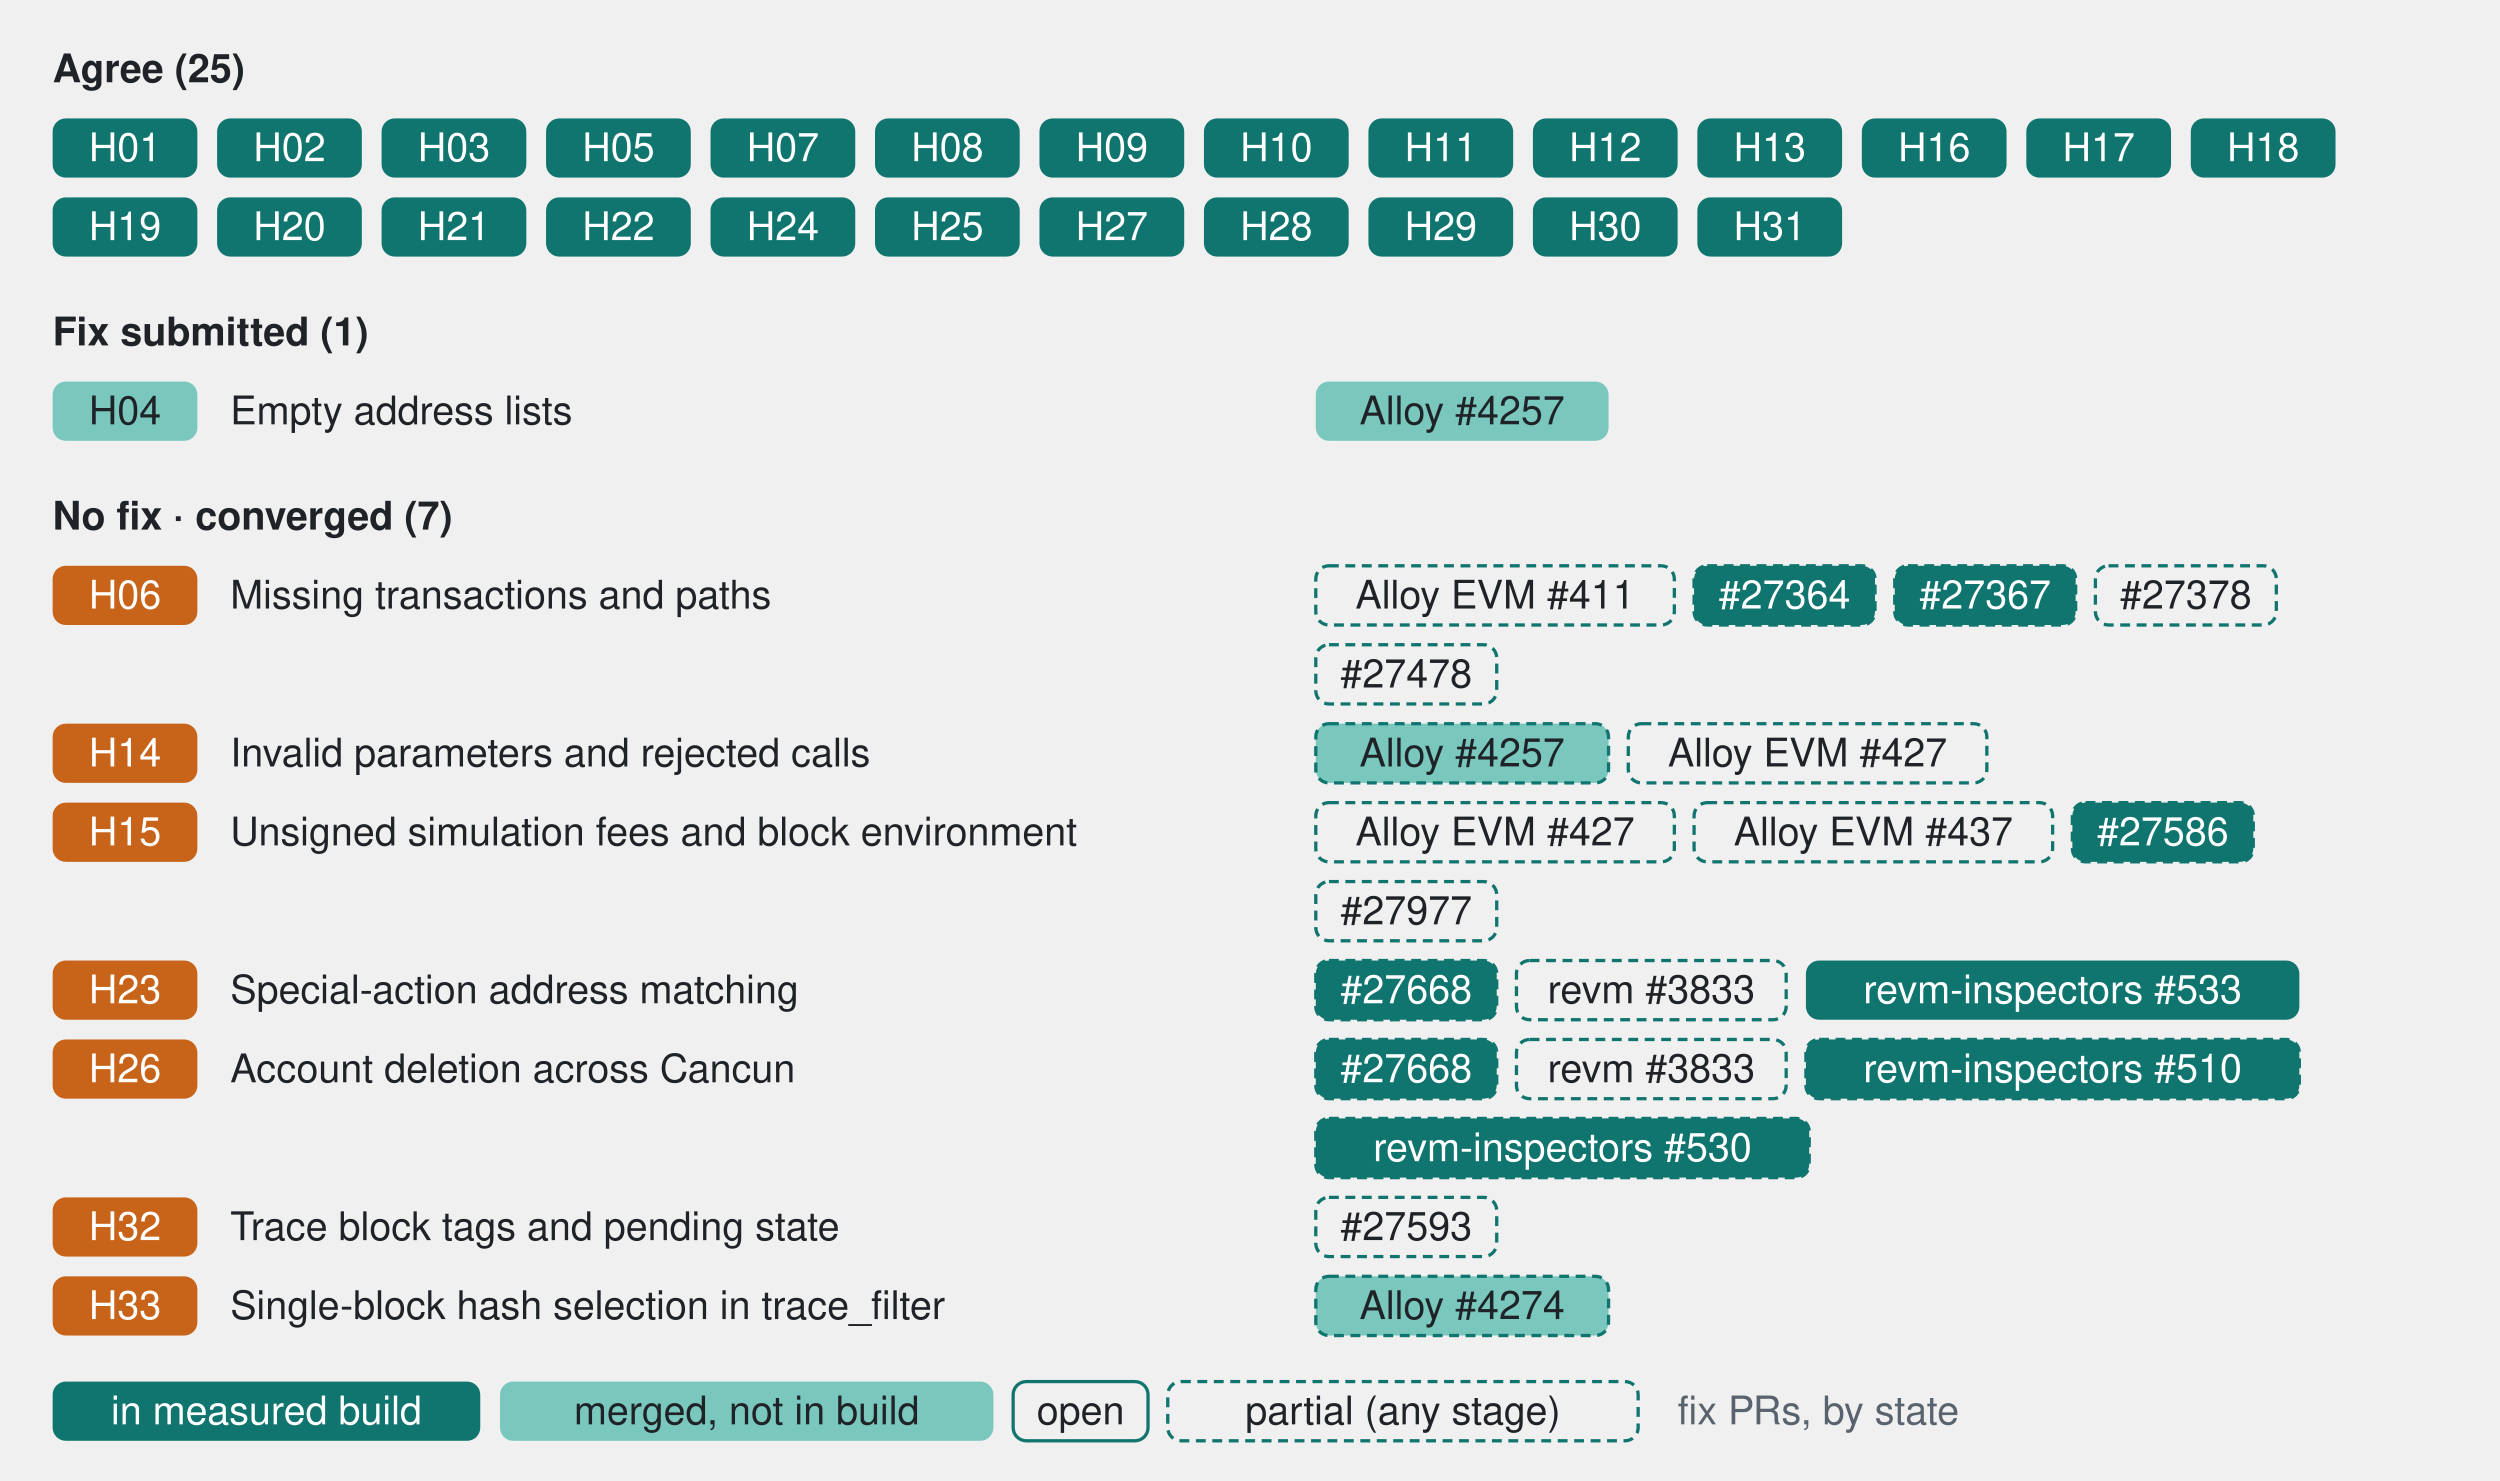
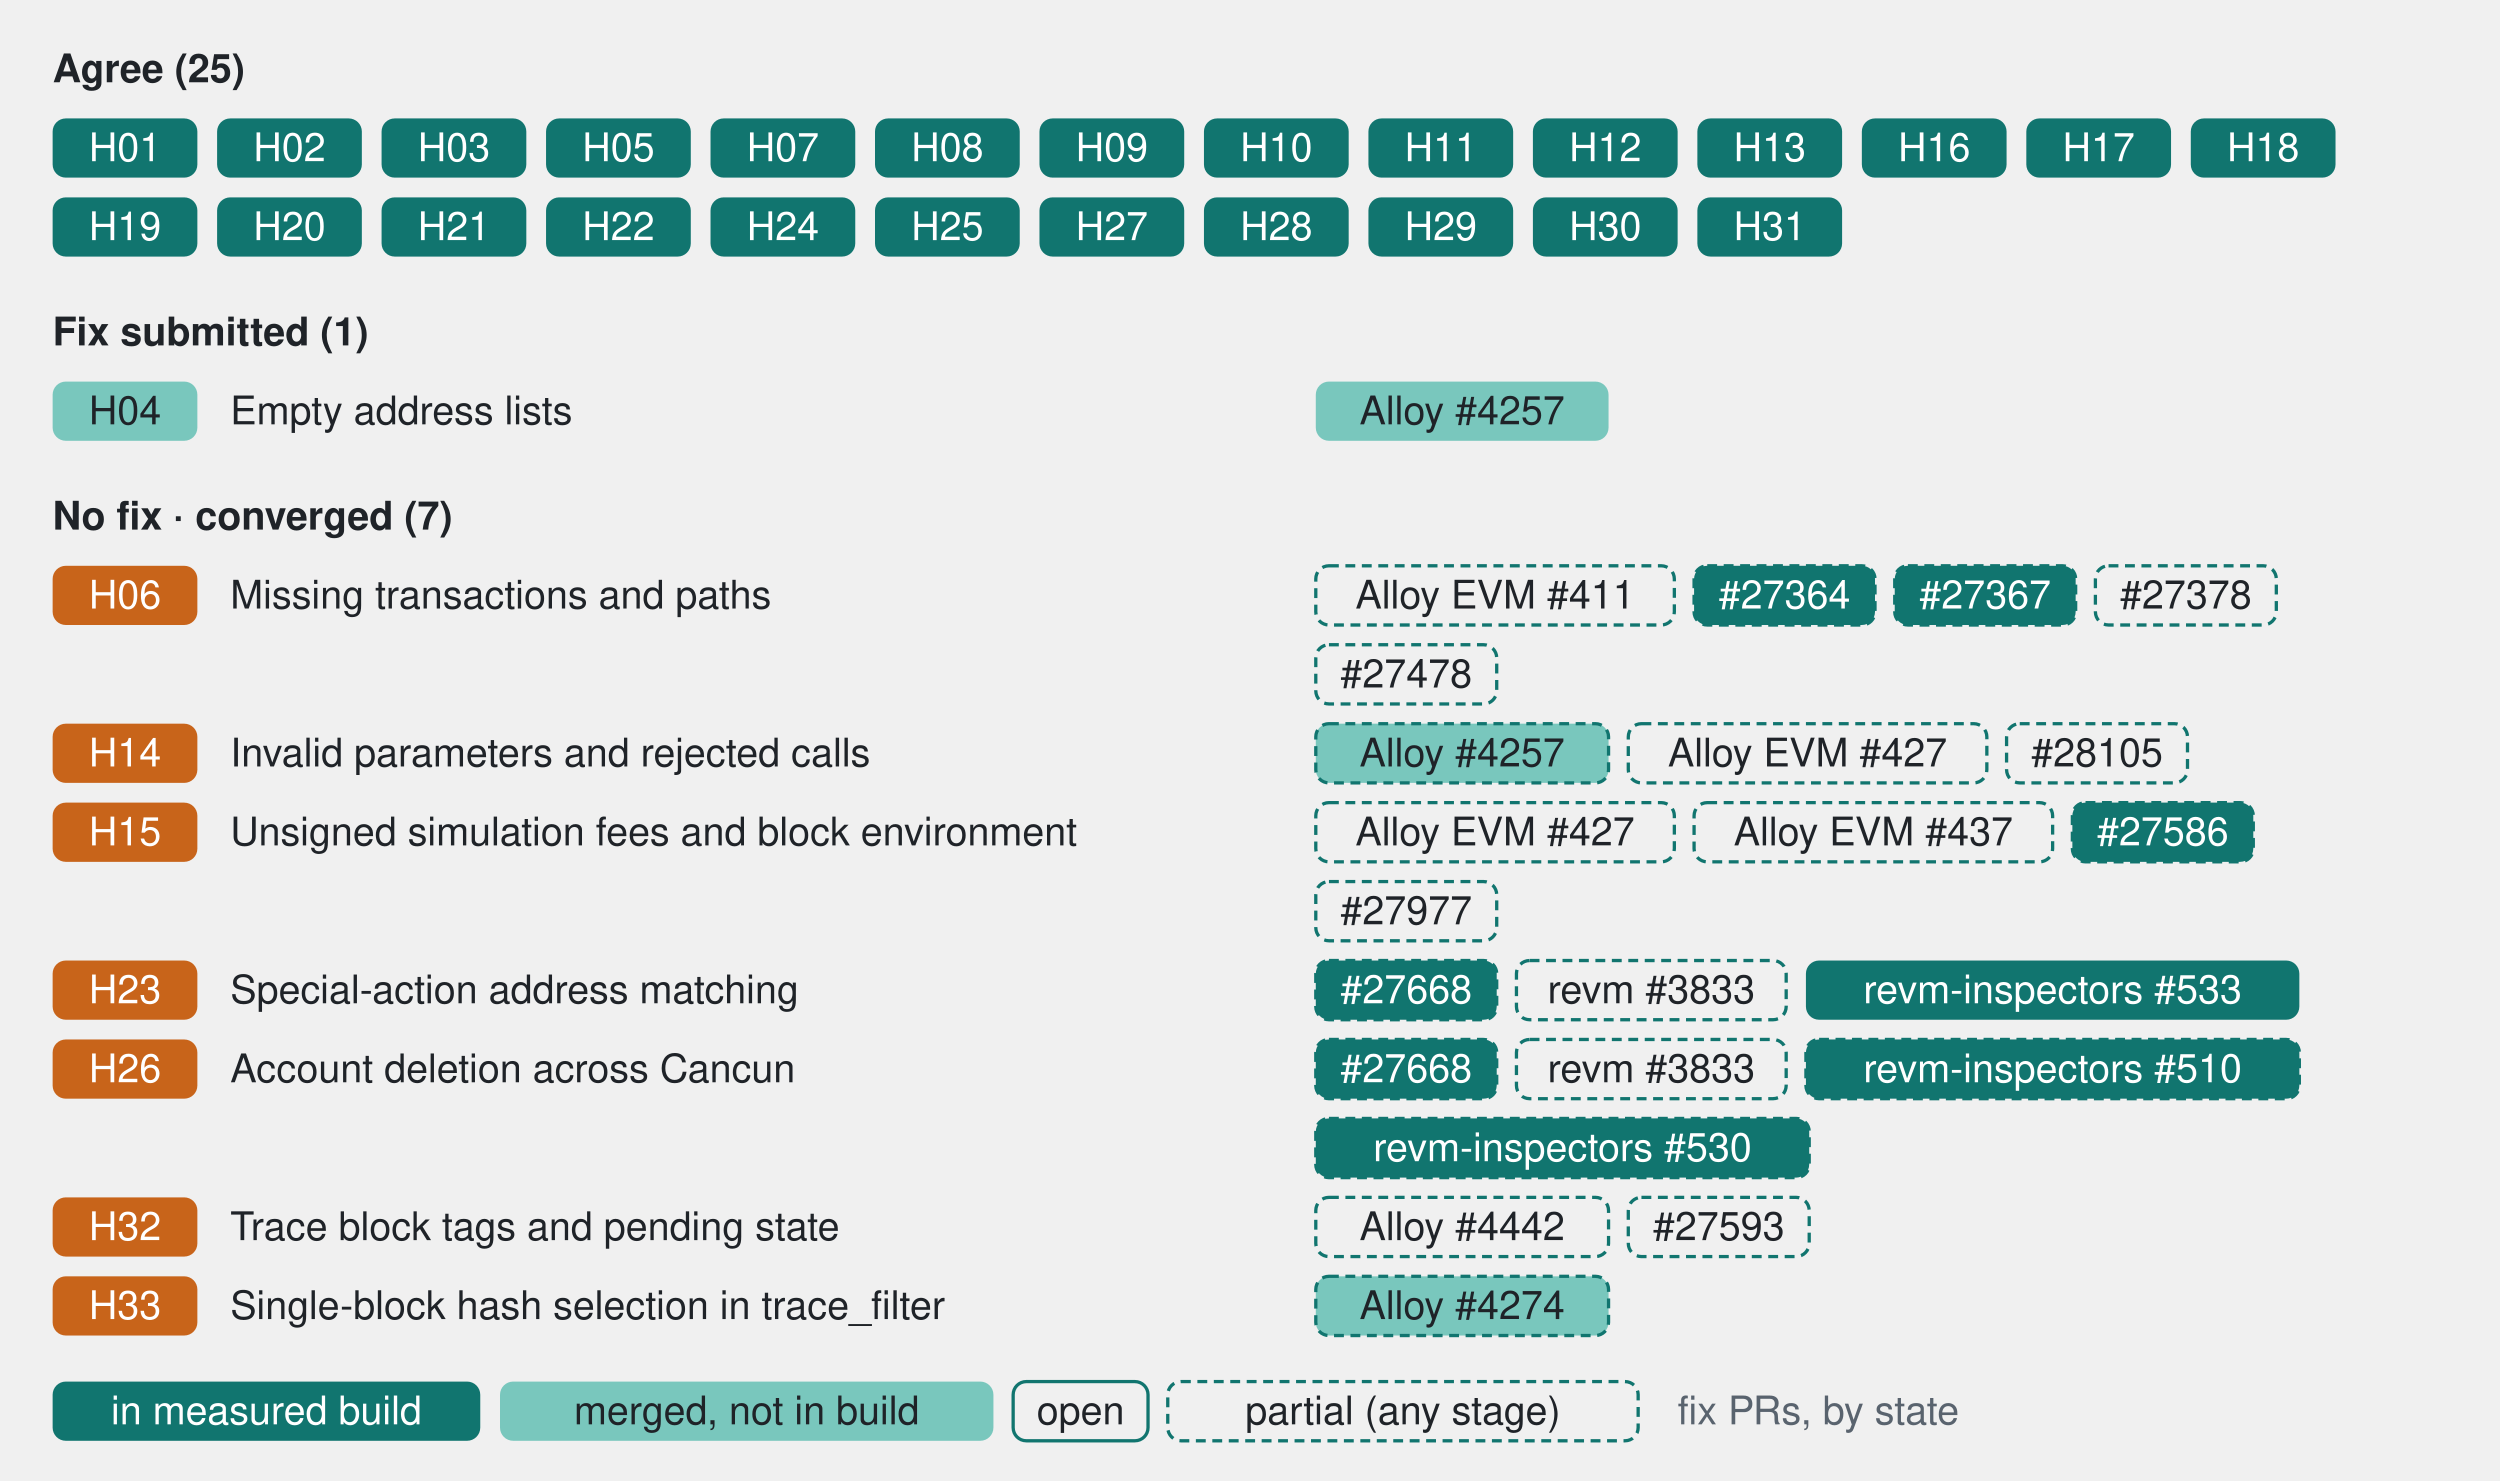
<svg xmlns="http://www.w3.org/2000/svg" width="760" height="450" viewBox="0 0 760 450" role="img" aria-labelledby="title">
  <style>text{font-family:-apple-system,BlinkMacSystemFont,"Segoe UI",Helvetica,Arial,sans-serif;font-size:12px}.head{font-weight:600}.partial{stroke-dasharray:3 2}.label{fill:#1f2328}.muted{fill:#59636e}.pr{fill:none;stroke:#11756f}.edge{stroke:#11756f}.b-agree{fill:#11756f}.n-agree{fill:#ffffff}.b-fix{fill:#79c7bd}.n-fix{fill:#1f2328}.b-converged{fill:#c8641a}.n-converged{fill:#ffffff}.b-review{fill:#f2b36b}.n-review{fill:#1f2328}.b-policy{fill:#8172c4}.n-policy{fill:#ffffff}.b-unmeasured{fill:#dde1e6}.n-unmeasured{fill:#1f2328}@media (prefers-color-scheme:dark){.label{fill:#e6edf3}.muted{fill:#9198a1}.pr{fill:none;stroke:#3aa59a}.edge{stroke:#3aa59a}.b-agree{fill:#3aa59a}.n-agree{fill:#0d1117}.b-fix{fill:#1a6b62}.n-fix{fill:#ffffff}.b-converged{fill:#e5843a}.n-converged{fill:#0d1117}.b-review{fill:#8f5420}.n-review{fill:#ffffff}.b-policy{fill:#9b8fe0}.n-policy{fill:#0d1117}.b-unmeasured{fill:#2d333b}.n-unmeasured{fill:#e6edf3}}</style>
  <text class="label head" x="16" y="25">Agree (25)</text>
  <rect class="b-agree" x="16" y="36" width="44" height="18" rx="4" />
  <text class="n-agree" x="38" y="49" text-anchor="middle">H01</text>
  <rect class="b-agree" x="66" y="36" width="44" height="18" rx="4" />
  <text class="n-agree" x="88" y="49" text-anchor="middle">H02</text>
  <rect class="b-agree" x="116" y="36" width="44" height="18" rx="4" />
  <text class="n-agree" x="138" y="49" text-anchor="middle">H03</text>
  <rect class="b-agree" x="166" y="36" width="44" height="18" rx="4" />
  <text class="n-agree" x="188" y="49" text-anchor="middle">H05</text>
  <rect class="b-agree" x="216" y="36" width="44" height="18" rx="4" />
  <text class="n-agree" x="238" y="49" text-anchor="middle">H07</text>
  <rect class="b-agree" x="266" y="36" width="44" height="18" rx="4" />
  <text class="n-agree" x="288" y="49" text-anchor="middle">H08</text>
  <rect class="b-agree" x="316" y="36" width="44" height="18" rx="4" />
  <text class="n-agree" x="338" y="49" text-anchor="middle">H09</text>
  <rect class="b-agree" x="366" y="36" width="44" height="18" rx="4" />
  <text class="n-agree" x="388" y="49" text-anchor="middle">H10</text>
  <rect class="b-agree" x="416" y="36" width="44" height="18" rx="4" />
  <text class="n-agree" x="438" y="49" text-anchor="middle">H11</text>
  <rect class="b-agree" x="466" y="36" width="44" height="18" rx="4" />
  <text class="n-agree" x="488" y="49" text-anchor="middle">H12</text>
  <rect class="b-agree" x="516" y="36" width="44" height="18" rx="4" />
  <text class="n-agree" x="538" y="49" text-anchor="middle">H13</text>
  <rect class="b-agree" x="566" y="36" width="44" height="18" rx="4" />
  <text class="n-agree" x="588" y="49" text-anchor="middle">H16</text>
  <rect class="b-agree" x="616" y="36" width="44" height="18" rx="4" />
  <text class="n-agree" x="638" y="49" text-anchor="middle">H17</text>
  <rect class="b-agree" x="666" y="36" width="44" height="18" rx="4" />
  <text class="n-agree" x="688" y="49" text-anchor="middle">H18</text>
  <rect class="b-agree" x="16" y="60" width="44" height="18" rx="4" />
  <text class="n-agree" x="38" y="73" text-anchor="middle">H19</text>
  <rect class="b-agree" x="66" y="60" width="44" height="18" rx="4" />
  <text class="n-agree" x="88" y="73" text-anchor="middle">H20</text>
  <rect class="b-agree" x="116" y="60" width="44" height="18" rx="4" />
  <text class="n-agree" x="138" y="73" text-anchor="middle">H21</text>
  <rect class="b-agree" x="166" y="60" width="44" height="18" rx="4" />
  <text class="n-agree" x="188" y="73" text-anchor="middle">H22</text>
  <rect class="b-agree" x="216" y="60" width="44" height="18" rx="4" />
  <text class="n-agree" x="238" y="73" text-anchor="middle">H24</text>
  <rect class="b-agree" x="266" y="60" width="44" height="18" rx="4" />
  <text class="n-agree" x="288" y="73" text-anchor="middle">H25</text>
  <rect class="b-agree" x="316" y="60" width="44" height="18" rx="4" />
  <text class="n-agree" x="338" y="73" text-anchor="middle">H27</text>
  <rect class="b-agree" x="366" y="60" width="44" height="18" rx="4" />
  <text class="n-agree" x="388" y="73" text-anchor="middle">H28</text>
  <rect class="b-agree" x="416" y="60" width="44" height="18" rx="4" />
  <text class="n-agree" x="438" y="73" text-anchor="middle">H29</text>
  <rect class="b-agree" x="466" y="60" width="44" height="18" rx="4" />
  <text class="n-agree" x="488" y="73" text-anchor="middle">H30</text>
  <rect class="b-agree" x="516" y="60" width="44" height="18" rx="4" />
  <text class="n-agree" x="538" y="73" text-anchor="middle">H31</text>
  <text class="label head" x="16" y="105">Fix submitted (1)</text>
  <rect class="b-fix" x="16" y="116" width="44" height="18" rx="4" />
  <text class="n-fix" x="38" y="129" text-anchor="middle">H04</text>
  <text class="label" x="70" y="129">Empty address lists</text>
  <rect class="b-fix" x="400" y="116" width="89" height="18" rx="4" />
  <text class="n-fix" x="444.5" y="129" text-anchor="middle">Alloy #4257</text>
  <text class="label head" x="16" y="161">No fix · converged (7)</text>
  <rect class="b-converged" x="16" y="172" width="44" height="18" rx="4" />
  <text class="n-converged" x="38" y="185" text-anchor="middle">H06</text>
  <text class="label" x="70" y="185">Missing transactions and paths</text>
  <rect class="pr edge partial" x="400" y="172" width="109" height="18" rx="4" />
  <text class="label" x="454.5" y="185" text-anchor="middle">Alloy EVM #411</text>
  <rect class="b-agree edge partial" x="515" y="172" width="55" height="18" rx="4" />
  <text class="n-agree" x="542.5" y="185" text-anchor="middle">#27364</text>
  <rect class="b-agree edge partial" x="576" y="172" width="55" height="18" rx="4" />
  <text class="n-agree" x="603.5" y="185" text-anchor="middle">#27367</text>
  <rect class="pr edge partial" x="637" y="172" width="55" height="18" rx="4" />
  <text class="label" x="664.5" y="185" text-anchor="middle">#27378</text>
  <rect class="pr edge partial" x="400" y="196" width="55" height="18" rx="4" />
  <text class="label" x="427.5" y="209" text-anchor="middle">#27478</text>
  <rect class="b-converged" x="16" y="220" width="44" height="18" rx="4" />
  <text class="n-converged" x="38" y="233" text-anchor="middle">H14</text>
  <text class="label" x="70" y="233">Invalid parameters and rejected calls</text>
  <rect class="b-fix edge partial" x="400" y="220" width="89" height="18" rx="4" />
  <text class="n-fix" x="444.5" y="233" text-anchor="middle">Alloy #4257</text>
  <rect class="pr edge partial" x="495" y="220" width="109" height="18" rx="4" />
  <text class="label" x="549.5" y="233" text-anchor="middle">Alloy EVM #427</text>
+   <rect class="pr edge partial" x="610" y="220" width="55" height="18" rx="4" />
+   <text class="label" x="637.5" y="233" text-anchor="middle">#28105</text>
  <rect class="b-converged" x="16" y="244" width="44" height="18" rx="4" />
  <text class="n-converged" x="38" y="257" text-anchor="middle">H15</text>
  <text class="label" x="70" y="257">Unsigned simulation fees and block environment</text>
  <rect class="pr edge partial" x="400" y="244" width="109" height="18" rx="4" />
  <text class="label" x="454.5" y="257" text-anchor="middle">Alloy EVM #427</text>
  <rect class="pr edge partial" x="515" y="244" width="109" height="18" rx="4" />
  <text class="label" x="569.5" y="257" text-anchor="middle">Alloy EVM #437</text>
  <rect class="b-agree edge partial" x="630" y="244" width="55" height="18" rx="4" />
  <text class="n-agree" x="657.5" y="257" text-anchor="middle">#27586</text>
  <rect class="pr edge partial" x="400" y="268" width="55" height="18" rx="4" />
  <text class="label" x="427.5" y="281" text-anchor="middle">#27977</text>
  <rect class="b-converged" x="16" y="292" width="44" height="18" rx="4" />
  <text class="n-converged" x="38" y="305" text-anchor="middle">H23</text>
  <text class="label" x="70" y="305">Special-action address matching</text>
  <rect class="b-agree edge partial" x="400" y="292" width="55" height="18" rx="4" />
  <text class="n-agree" x="427.5" y="305" text-anchor="middle">#27668</text>
  <rect class="pr edge partial" x="461" y="292" width="82" height="18" rx="4" />
  <text class="label" x="502" y="305" text-anchor="middle">revm #3833</text>
  <rect class="b-agree" x="549" y="292" width="150" height="18" rx="4" />
  <text class="n-agree" x="624" y="305" text-anchor="middle">revm-inspectors #533</text>
  <rect class="b-converged" x="16" y="316" width="44" height="18" rx="4" />
  <text class="n-converged" x="38" y="329" text-anchor="middle">H26</text>
  <text class="label" x="70" y="329">Account deletion across Cancun</text>
  <rect class="b-agree edge partial" x="400" y="316" width="55" height="18" rx="4" />
  <text class="n-agree" x="427.5" y="329" text-anchor="middle">#27668</text>
  <rect class="pr edge partial" x="461" y="316" width="82" height="18" rx="4" />
  <text class="label" x="502" y="329" text-anchor="middle">revm #3833</text>
  <rect class="b-agree edge partial" x="549" y="316" width="150" height="18" rx="4" />
  <text class="n-agree" x="624" y="329" text-anchor="middle">revm-inspectors #510</text>
  <rect class="b-agree edge partial" x="400" y="340" width="150" height="18" rx="4" />
  <text class="n-agree" x="475" y="353" text-anchor="middle">revm-inspectors #530</text>
  <rect class="b-converged" x="16" y="364" width="44" height="18" rx="4" />
  <text class="n-converged" x="38" y="377" text-anchor="middle">H32</text>
  <text class="label" x="70" y="377">Trace block tags and pending state</text>
-   <rect class="pr edge partial" x="400" y="364" width="55" height="18" rx="4" />
-   <text class="label" x="427.5" y="377" text-anchor="middle">#27593</text>
+   <rect class="pr edge partial" x="400" y="364" width="89" height="18" rx="4" />
+   <text class="label" x="444.5" y="377" text-anchor="middle">Alloy #4442</text>
+   <rect class="pr edge partial" x="495" y="364" width="55" height="18" rx="4" />
+   <text class="label" x="522.5" y="377" text-anchor="middle">#27593</text>
  <rect class="b-converged" x="16" y="388" width="44" height="18" rx="4" />
  <text class="n-converged" x="38" y="401" text-anchor="middle">H33</text>
  <text class="label" x="70" y="401">Single-block hash selection in trace_filter</text>
  <rect class="b-fix edge partial" x="400" y="388" width="89" height="18" rx="4" />
  <text class="n-fix" x="444.5" y="401" text-anchor="middle">Alloy #4274</text>
  <rect class="b-agree" x="16" y="420" width="130" height="18" rx="4" />
  <text class="n-agree" x="81" y="433" text-anchor="middle">in measured build</text>
  <rect class="b-fix" x="152" y="420" width="150" height="18" rx="4" />
  <text class="n-fix" x="227" y="433" text-anchor="middle">merged, not in build</text>
  <rect class="pr" x="308" y="420" width="41" height="18" rx="4" />
  <text class="label" x="328.5" y="433" text-anchor="middle">open</text>
  <rect class="pr partial" x="355" y="420" width="143" height="18" rx="4" />
  <text class="label" x="426.5" y="433" text-anchor="middle">partial (any stage)</text>
  <text class="muted" x="510" y="433">fix PRs, by state</text>
</svg>
